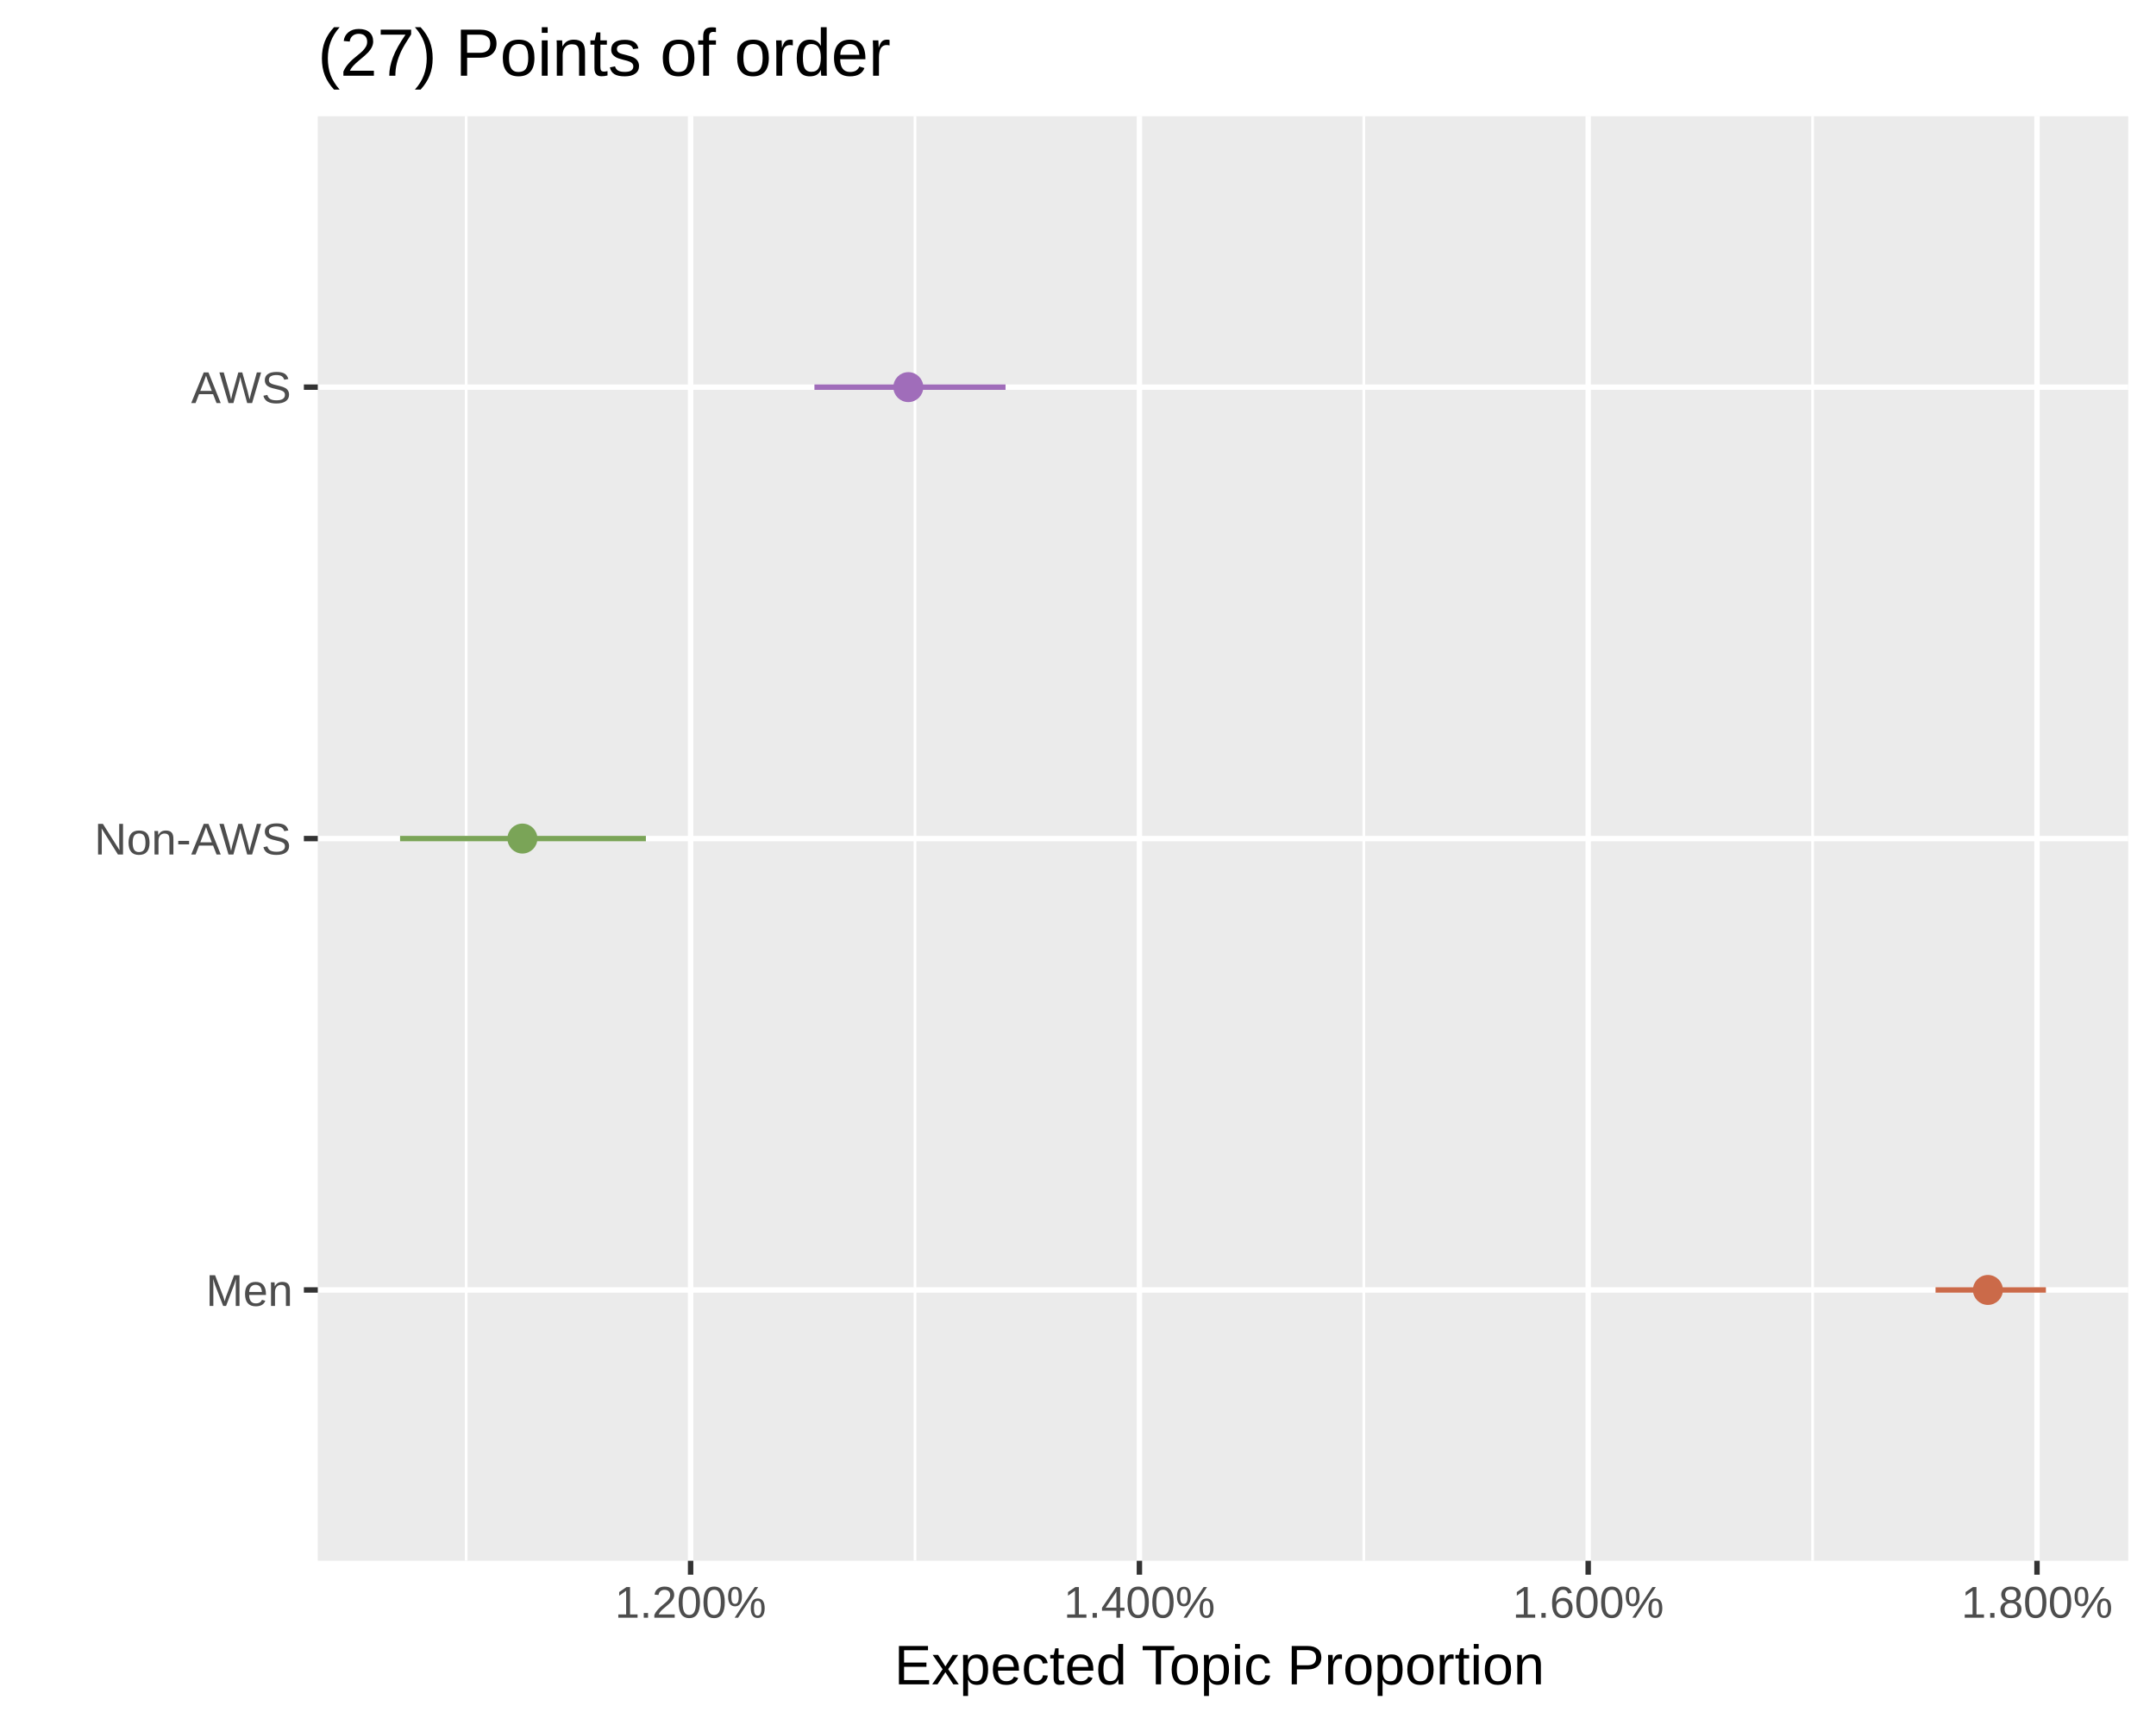
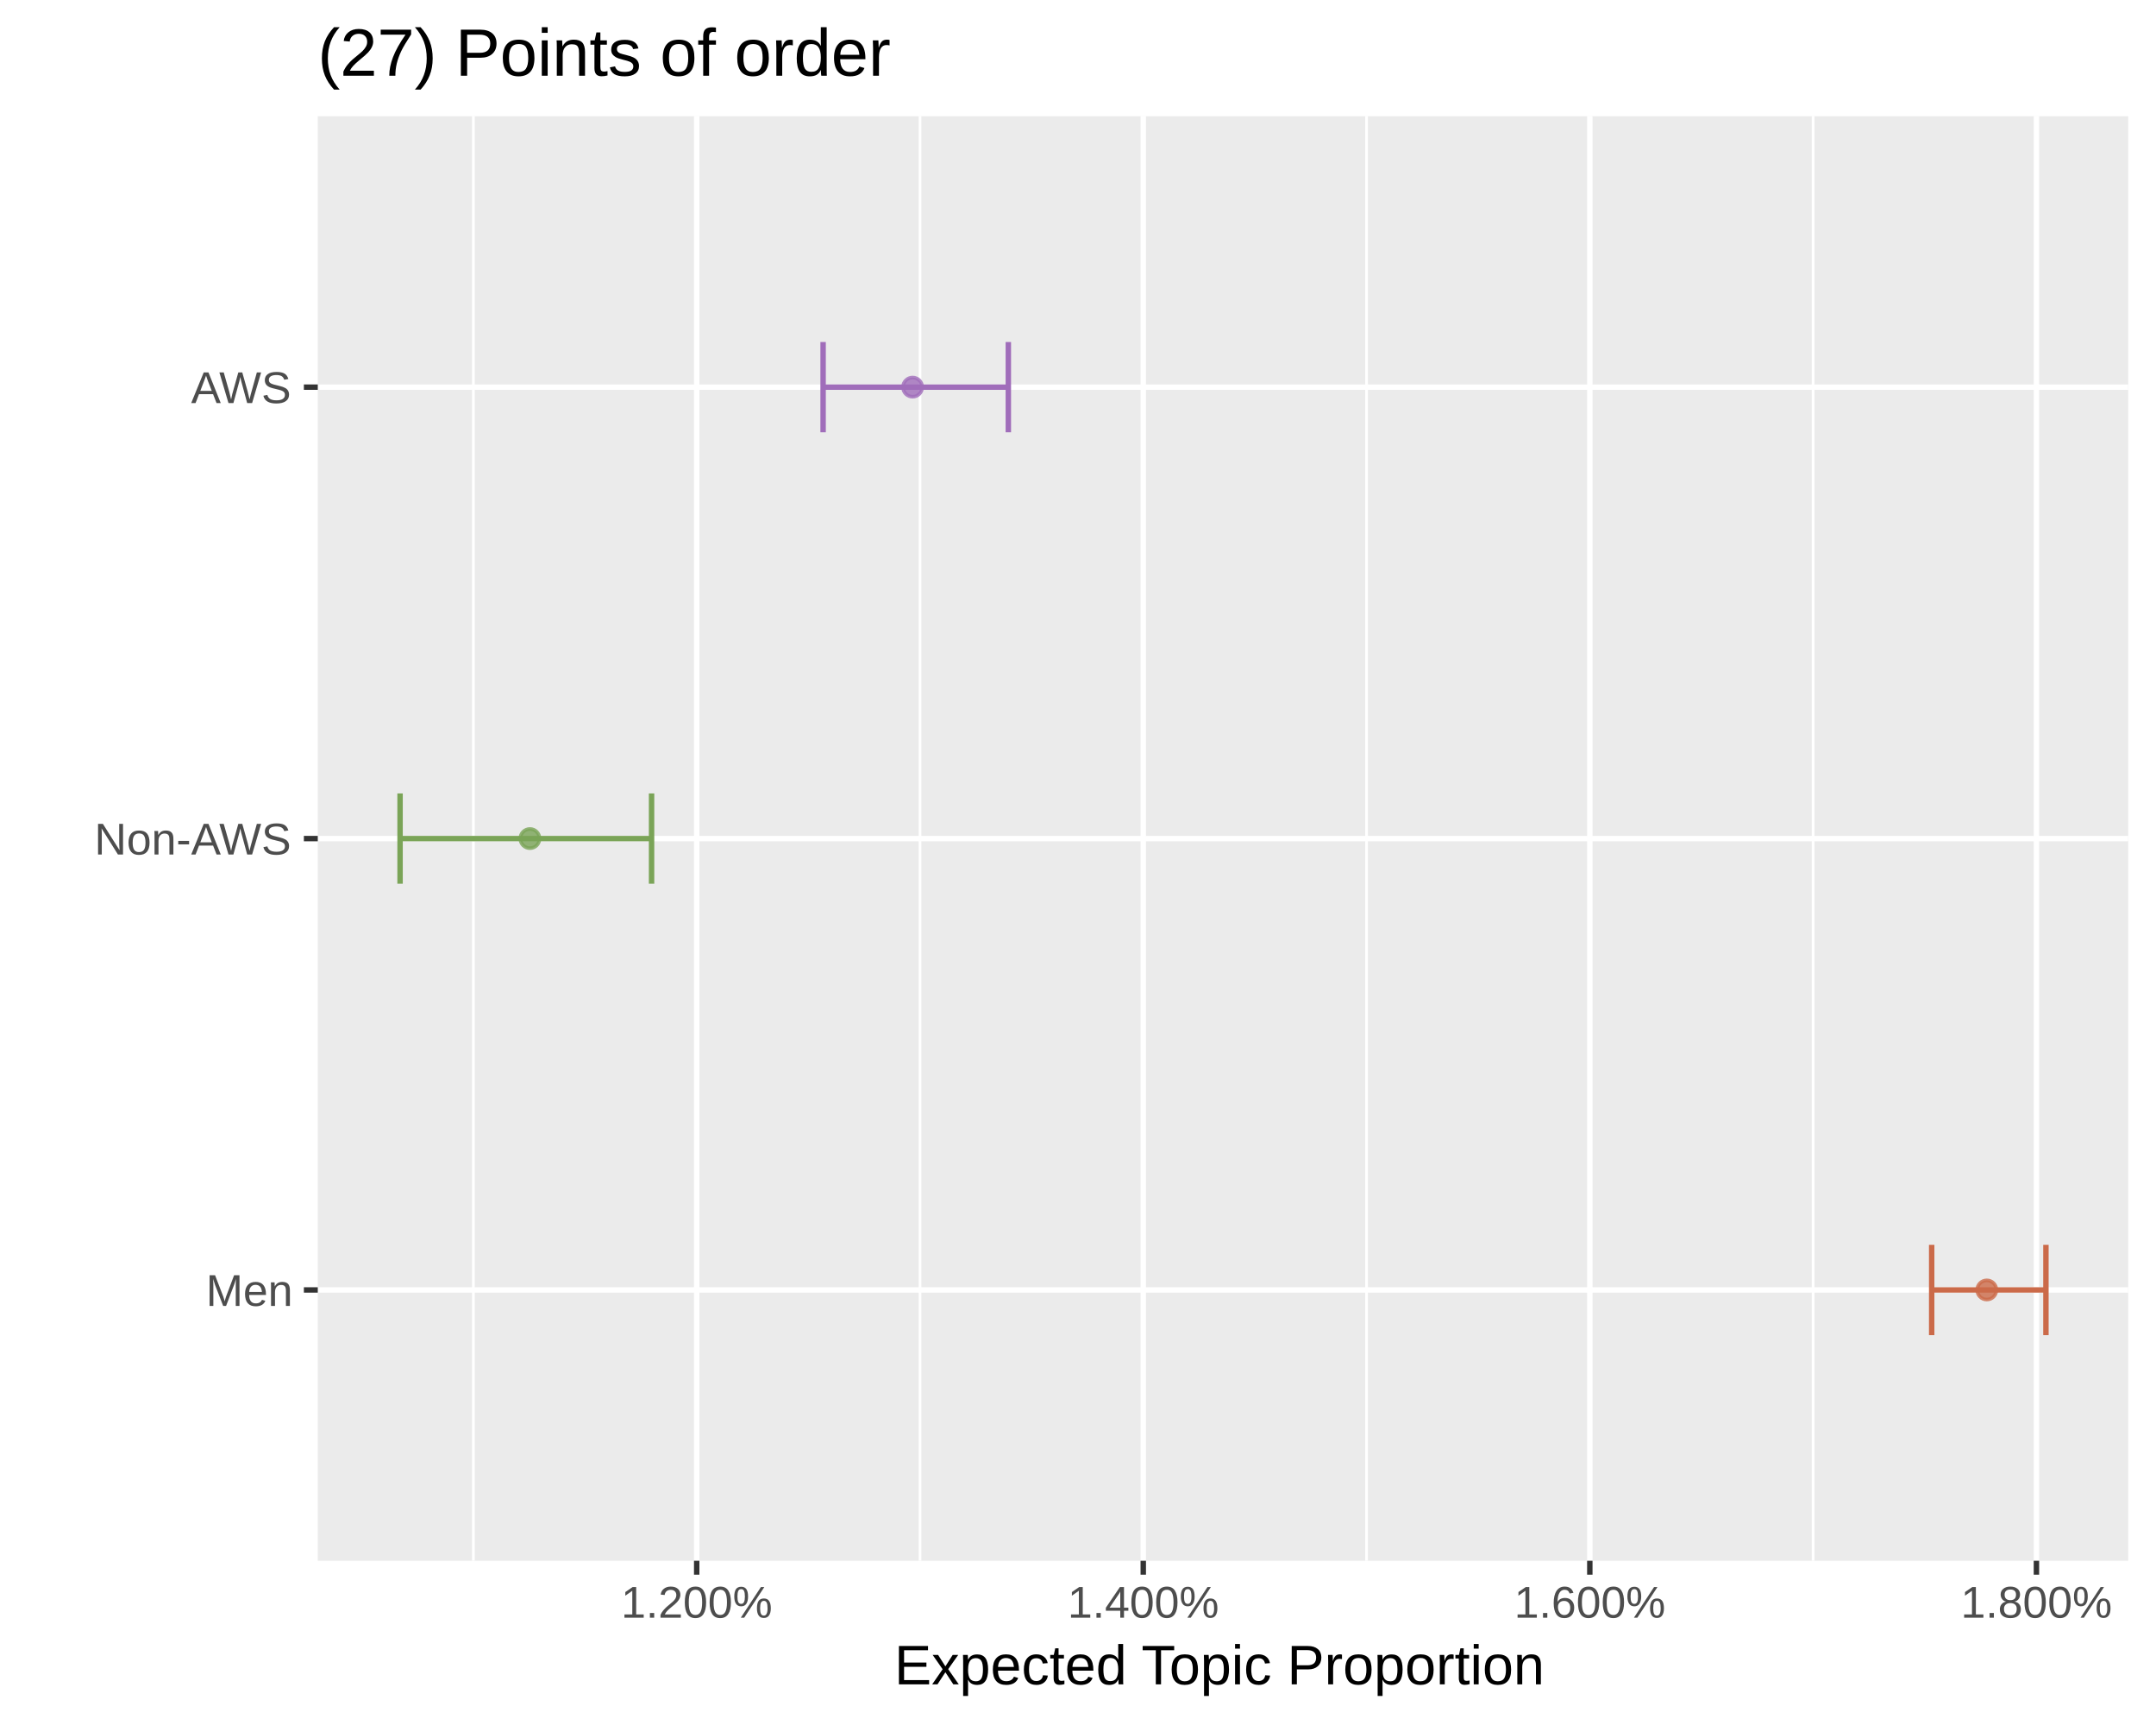
<svg xmlns="http://www.w3.org/2000/svg" viewBox="0 0 425.20 340.16">
  <defs>
    <style type="text/css">
    line, polyline, polygon, path, rect, circle {
      fill: none;
      stroke: #000000;
      stroke-linecap: round;
      stroke-linejoin: round;
      stroke-miterlimit: 10.00;
    }
  </style>
  </defs>
  <rect width="100%" height="100%" style="stroke: none; fill: #FFFFFF;" />
  <rect x="0.00" y="0.00" width="425.20" height="340.16" style="stroke-width: 1.07; stroke: #FFFFFF; fill: #FFFFFF;" />
  <defs>
    <clipPath id="cpNjIuNjd8NDE5LjcyfDMwNy43OHwyMi45Mw==">
      <rect x="62.67" y="22.93" width="357.05" height="284.85" />
    </clipPath>
  </defs>
  <rect x="62.67" y="22.93" width="357.05" height="284.85" style="stroke-width: 1.07; stroke: none; fill: #EBEBEB;" clip-path="url(#cpNjIuNjd8NDE5LjcyfDMwNy43OHwyMi45Mw==)" />
-   <polyline points="91.94,307.78 91.94,22.93 " style="stroke-width: 0.53; stroke: #FFFFFF; stroke-linecap: butt;" clip-path="url(#cpNjIuNjd8NDE5LjcyfDMwNy43OHwyMi45Mw==)" />
-   <polyline points="180.45,307.78 180.45,22.93 " style="stroke-width: 0.53; stroke: #FFFFFF; stroke-linecap: butt;" clip-path="url(#cpNjIuNjd8NDE5LjcyfDMwNy43OHwyMi45Mw==)" />
-   <polyline points="268.97,307.78 268.97,22.93 " style="stroke-width: 0.53; stroke: #FFFFFF; stroke-linecap: butt;" clip-path="url(#cpNjIuNjd8NDE5LjcyfDMwNy43OHwyMi45Mw==)" />
-   <polyline points="357.48,307.78 357.48,22.93 " style="stroke-width: 0.53; stroke: #FFFFFF; stroke-linecap: butt;" clip-path="url(#cpNjIuNjd8NDE5LjcyfDMwNy43OHwyMi45Mw==)" />
+   <polyline points="93.36,307.78 93.36,22.93 " style="stroke-width: 0.53; stroke: #FFFFFF; stroke-linecap: butt;" clip-path="url(#cpNjIuNjd8NDE5LjcyfDMwNy43OHwyMi45Mw==)" />
+   <polyline points="181.44,307.78 181.44,22.93 " style="stroke-width: 0.53; stroke: #FFFFFF; stroke-linecap: butt;" clip-path="url(#cpNjIuNjd8NDE5LjcyfDMwNy43OHwyMi45Mw==)" />
+   <polyline points="269.51,307.78 269.51,22.93 " style="stroke-width: 0.53; stroke: #FFFFFF; stroke-linecap: butt;" clip-path="url(#cpNjIuNjd8NDE5LjcyfDMwNy43OHwyMi45Mw==)" />
+   <polyline points="357.58,307.78 357.58,22.93 " style="stroke-width: 0.53; stroke: #FFFFFF; stroke-linecap: butt;" clip-path="url(#cpNjIuNjd8NDE5LjcyfDMwNy43OHwyMi45Mw==)" />
  <polyline points="62.67,254.37 419.72,254.37 " style="stroke-width: 1.07; stroke: #FFFFFF; stroke-linecap: butt;" clip-path="url(#cpNjIuNjd8NDE5LjcyfDMwNy43OHwyMi45Mw==)" />
  <polyline points="62.67,165.36 419.72,165.36 " style="stroke-width: 1.07; stroke: #FFFFFF; stroke-linecap: butt;" clip-path="url(#cpNjIuNjd8NDE5LjcyfDMwNy43OHwyMi45Mw==)" />
  <polyline points="62.67,76.34 419.72,76.34 " style="stroke-width: 1.07; stroke: #FFFFFF; stroke-linecap: butt;" clip-path="url(#cpNjIuNjd8NDE5LjcyfDMwNy43OHwyMi45Mw==)" />
-   <polyline points="136.20,307.78 136.20,22.93 " style="stroke-width: 1.07; stroke: #FFFFFF; stroke-linecap: butt;" clip-path="url(#cpNjIuNjd8NDE5LjcyfDMwNy43OHwyMi45Mw==)" />
-   <polyline points="224.71,307.78 224.71,22.93 " style="stroke-width: 1.07; stroke: #FFFFFF; stroke-linecap: butt;" clip-path="url(#cpNjIuNjd8NDE5LjcyfDMwNy43OHwyMi45Mw==)" />
-   <polyline points="313.22,307.78 313.22,22.93 " style="stroke-width: 1.07; stroke: #FFFFFF; stroke-linecap: butt;" clip-path="url(#cpNjIuNjd8NDE5LjcyfDMwNy43OHwyMi45Mw==)" />
-   <polyline points="401.73,307.78 401.73,22.93 " style="stroke-width: 1.07; stroke: #FFFFFF; stroke-linecap: butt;" clip-path="url(#cpNjIuNjd8NDE5LjcyfDMwNy43OHwyMi45Mw==)" />
-   <line x1="381.72" y1="254.37" x2="403.49" y2="254.37" style="stroke-width: 1.07; stroke: #CB6A49; stroke-linecap: butt;" clip-path="url(#cpNjIuNjd8NDE5LjcyfDMwNy43OHwyMi45Mw==)" />
-   <line x1="160.62" y1="76.34" x2="198.31" y2="76.34" style="stroke-width: 1.07; stroke: #A06DBA; stroke-linecap: butt;" clip-path="url(#cpNjIuNjd8NDE5LjcyfDMwNy43OHwyMi45Mw==)" />
-   <line x1="78.90" y1="165.36" x2="127.38" y2="165.36" style="stroke-width: 1.07; stroke: #7AA457; stroke-linecap: butt;" clip-path="url(#cpNjIuNjd8NDE5LjcyfDMwNy43OHwyMi45Mw==)" />
-   <circle cx="392.05" cy="254.37" r="1.95pt" style="stroke-width: 0.71; stroke: #CB6A49; fill: #CB6A49;" clip-path="url(#cpNjIuNjd8NDE5LjcyfDMwNy43OHwyMi45Mw==)" />
-   <circle cx="179.14" cy="76.34" r="1.95pt" style="stroke-width: 0.71; stroke: #A06DBA; fill: #A06DBA;" clip-path="url(#cpNjIuNjd8NDE5LjcyfDMwNy43OHwyMi45Mw==)" />
-   <circle cx="103.03" cy="165.36" r="1.95pt" style="stroke-width: 0.71; stroke: #7AA457; fill: #7AA457;" clip-path="url(#cpNjIuNjd8NDE5LjcyfDMwNy43OHwyMi45Mw==)" />
+   <polyline points="137.40,307.78 137.40,22.93 " style="stroke-width: 1.07; stroke: #FFFFFF; stroke-linecap: butt;" clip-path="url(#cpNjIuNjd8NDE5LjcyfDMwNy43OHwyMi45Mw==)" />
+   <polyline points="225.47,307.78 225.47,22.93 " style="stroke-width: 1.07; stroke: #FFFFFF; stroke-linecap: butt;" clip-path="url(#cpNjIuNjd8NDE5LjcyfDMwNy43OHwyMi45Mw==)" />
+   <polyline points="313.54,307.78 313.54,22.93 " style="stroke-width: 1.07; stroke: #FFFFFF; stroke-linecap: butt;" clip-path="url(#cpNjIuNjd8NDE5LjcyfDMwNy43OHwyMi45Mw==)" />
+   <polyline points="401.62,307.78 401.62,22.93 " style="stroke-width: 1.07; stroke: #FFFFFF; stroke-linecap: butt;" clip-path="url(#cpNjIuNjd8NDE5LjcyfDMwNy43OHwyMi45Mw==)" />
+   <polyline points="403.49,263.28 403.49,245.47 " style="stroke-width: 1.07; stroke: #CB6A49; stroke-linecap: butt;" clip-path="url(#cpNjIuNjd8NDE5LjcyfDMwNy43OHwyMi45Mw==)" />
+   <polyline points="403.49,254.37 380.96,254.37 " style="stroke-width: 1.07; stroke: #CB6A49; stroke-linecap: butt;" clip-path="url(#cpNjIuNjd8NDE5LjcyfDMwNy43OHwyMi45Mw==)" />
+   <polyline points="380.96,263.28 380.96,245.47 " style="stroke-width: 1.07; stroke: #CB6A49; stroke-linecap: butt;" clip-path="url(#cpNjIuNjd8NDE5LjcyfDMwNy43OHwyMi45Mw==)" />
+   <polyline points="198.86,85.24 198.86,67.44 " style="stroke-width: 1.07; stroke: #A06DBA; stroke-linecap: butt;" clip-path="url(#cpNjIuNjd8NDE5LjcyfDMwNy43OHwyMi45Mw==)" />
+   <polyline points="198.86,76.34 162.33,76.34 " style="stroke-width: 1.07; stroke: #A06DBA; stroke-linecap: butt;" clip-path="url(#cpNjIuNjd8NDE5LjcyfDMwNy43OHwyMi45Mw==)" />
+   <polyline points="162.33,85.24 162.33,67.44 " style="stroke-width: 1.07; stroke: #A06DBA; stroke-linecap: butt;" clip-path="url(#cpNjIuNjd8NDE5LjcyfDMwNy43OHwyMi45Mw==)" />
+   <polyline points="128.50,174.26 128.50,156.46 " style="stroke-width: 1.07; stroke: #7AA457; stroke-linecap: butt;" clip-path="url(#cpNjIuNjd8NDE5LjcyfDMwNy43OHwyMi45Mw==)" />
+   <polyline points="128.50,165.36 78.90,165.36 " style="stroke-width: 1.07; stroke: #7AA457; stroke-linecap: butt;" clip-path="url(#cpNjIuNjd8NDE5LjcyfDMwNy43OHwyMi45Mw==)" />
+   <polyline points="78.90,174.26 78.90,156.46 " style="stroke-width: 1.07; stroke: #7AA457; stroke-linecap: butt;" clip-path="url(#cpNjIuNjd8NDE5LjcyfDMwNy43OHwyMi45Mw==)" />
+   <circle cx="391.83" cy="254.37" r="1.42pt" style="stroke-width: 0.71; stroke: #CB6A49; stroke-opacity: 0.80; fill: #CB6A49; fill-opacity: 0.80;" clip-path="url(#cpNjIuNjd8NDE5LjcyfDMwNy43OHwyMi45Mw==)" />
+   <circle cx="179.98" cy="76.34" r="1.42pt" style="stroke-width: 0.71; stroke: #A06DBA; stroke-opacity: 0.80; fill: #A06DBA; fill-opacity: 0.80;" clip-path="url(#cpNjIuNjd8NDE5LjcyfDMwNy43OHwyMi45Mw==)" />
+   <circle cx="104.51" cy="165.36" r="1.42pt" style="stroke-width: 0.71; stroke: #7AA457; stroke-opacity: 0.80; fill: #7AA457; fill-opacity: 0.80;" clip-path="url(#cpNjIuNjd8NDE5LjcyfDMwNy43OHwyMi45Mw==)" />
  <defs>
    <clipPath id="cpMC4wMHw0MjUuMjB8MzQwLjE2fDAuMDA=">
      <rect x="0.00" y="0.00" width="425.20" height="340.16" />
    </clipPath>
  </defs>
  <g clip-path="url(#cpMC4wMHw0MjUuMjB8MzQwLjE2fDAuMDA=)">
    <text x="40.62" y="257.52" style="font-size: 8.80px; fill: #4D4D4D; font-family: Arial;" textLength="17.12px" lengthAdjust="spacingAndGlyphs">Men</text>
  </g>
  <g clip-path="url(#cpMC4wMHw0MjUuMjB8MzQwLjE2fDAuMDA=)">
    <text x="18.62" y="168.51" style="font-size: 8.80px; fill: #4D4D4D; font-family: Arial;" textLength="39.12px" lengthAdjust="spacingAndGlyphs">Non-AWS</text>
  </g>
  <g clip-path="url(#cpMC4wMHw0MjUuMjB8MzQwLjE2fDAuMDA=)">
    <text x="37.69" y="79.49" style="font-size: 8.80px; fill: #4D4D4D; font-family: Arial;" textLength="20.04px" lengthAdjust="spacingAndGlyphs">AWS</text>
  </g>
  <polyline points="59.93,254.37 62.67,254.37 " style="stroke-width: 1.07; stroke: #333333; stroke-linecap: butt;" clip-path="url(#cpMC4wMHw0MjUuMjB8MzQwLjE2fDAuMDA=)" />
  <polyline points="59.93,165.36 62.67,165.36 " style="stroke-width: 1.07; stroke: #333333; stroke-linecap: butt;" clip-path="url(#cpMC4wMHw0MjUuMjB8MzQwLjE2fDAuMDA=)" />
  <polyline points="59.93,76.34 62.67,76.34 " style="stroke-width: 1.07; stroke: #333333; stroke-linecap: butt;" clip-path="url(#cpMC4wMHw0MjUuMjB8MzQwLjE2fDAuMDA=)" />
-   <polyline points="136.20,310.52 136.20,307.78 " style="stroke-width: 1.07; stroke: #333333; stroke-linecap: butt;" clip-path="url(#cpMC4wMHw0MjUuMjB8MzQwLjE2fDAuMDA=)" />
-   <polyline points="224.71,310.52 224.71,307.78 " style="stroke-width: 1.07; stroke: #333333; stroke-linecap: butt;" clip-path="url(#cpMC4wMHw0MjUuMjB8MzQwLjE2fDAuMDA=)" />
-   <polyline points="313.22,310.52 313.22,307.78 " style="stroke-width: 1.07; stroke: #333333; stroke-linecap: butt;" clip-path="url(#cpMC4wMHw0MjUuMjB8MzQwLjE2fDAuMDA=)" />
-   <polyline points="401.73,310.52 401.73,307.78 " style="stroke-width: 1.07; stroke: #333333; stroke-linecap: butt;" clip-path="url(#cpMC4wMHw0MjUuMjB8MzQwLjE2fDAuMDA=)" />
+   <polyline points="137.40,310.52 137.40,307.78 " style="stroke-width: 1.07; stroke: #333333; stroke-linecap: butt;" clip-path="url(#cpMC4wMHw0MjUuMjB8MzQwLjE2fDAuMDA=)" />
+   <polyline points="225.47,310.52 225.47,307.78 " style="stroke-width: 1.07; stroke: #333333; stroke-linecap: butt;" clip-path="url(#cpMC4wMHw0MjUuMjB8MzQwLjE2fDAuMDA=)" />
+   <polyline points="313.54,310.52 313.54,307.78 " style="stroke-width: 1.07; stroke: #333333; stroke-linecap: butt;" clip-path="url(#cpMC4wMHw0MjUuMjB8MzQwLjE2fDAuMDA=)" />
+   <polyline points="401.62,310.52 401.62,307.78 " style="stroke-width: 1.07; stroke: #333333; stroke-linecap: butt;" clip-path="url(#cpMC4wMHw0MjUuMjB8MzQwLjE2fDAuMDA=)" />
  <g clip-path="url(#cpMC4wMHw0MjUuMjB8MzQwLjE2fDAuMDA=)">
-     <text x="121.27" y="319.01" style="font-size: 8.80px; fill: #4D4D4D; font-family: Arial;" textLength="29.85px" lengthAdjust="spacingAndGlyphs">1.200%</text>
+     <text x="122.48" y="319.01" style="font-size: 8.80px; fill: #4D4D4D; font-family: Arial;" textLength="29.85px" lengthAdjust="spacingAndGlyphs">1.200%</text>
  </g>
  <g clip-path="url(#cpMC4wMHw0MjUuMjB8MzQwLjE2fDAuMDA=)">
-     <text x="209.79" y="319.01" style="font-size: 8.80px; fill: #4D4D4D; font-family: Arial;" textLength="29.85px" lengthAdjust="spacingAndGlyphs">1.400%</text>
+     <text x="210.55" y="319.01" style="font-size: 8.80px; fill: #4D4D4D; font-family: Arial;" textLength="29.85px" lengthAdjust="spacingAndGlyphs">1.400%</text>
  </g>
  <g clip-path="url(#cpMC4wMHw0MjUuMjB8MzQwLjE2fDAuMDA=)">
-     <text x="298.30" y="319.01" style="font-size: 8.80px; fill: #4D4D4D; font-family: Arial;" textLength="29.85px" lengthAdjust="spacingAndGlyphs">1.600%</text>
+     <text x="298.62" y="319.01" style="font-size: 8.80px; fill: #4D4D4D; font-family: Arial;" textLength="29.85px" lengthAdjust="spacingAndGlyphs">1.600%</text>
  </g>
  <g clip-path="url(#cpMC4wMHw0MjUuMjB8MzQwLjE2fDAuMDA=)">
-     <text x="386.81" y="319.01" style="font-size: 8.80px; fill: #4D4D4D; font-family: Arial;" textLength="29.85px" lengthAdjust="spacingAndGlyphs">1.800%</text>
+     <text x="386.69" y="319.01" style="font-size: 8.80px; fill: #4D4D4D; font-family: Arial;" textLength="29.85px" lengthAdjust="spacingAndGlyphs">1.800%</text>
  </g>
  <g clip-path="url(#cpMC4wMHw0MjUuMjB8MzQwLjE2fDAuMDA=)">
    <text x="176.38" y="332.15" style="font-size: 11.00px; font-family: Arial;" textLength="129.63px" lengthAdjust="spacingAndGlyphs">Expected Topic Proportion</text>
  </g>
  <g clip-path="url(#cpMC4wMHw0MjUuMjB8MzQwLjE2fDAuMDA=)">
    <text x="62.67" y="14.93" style="font-size: 13.20px; font-family: Arial;" textLength="112.99px" lengthAdjust="spacingAndGlyphs">(27) Points of order</text>
  </g>
</svg>
